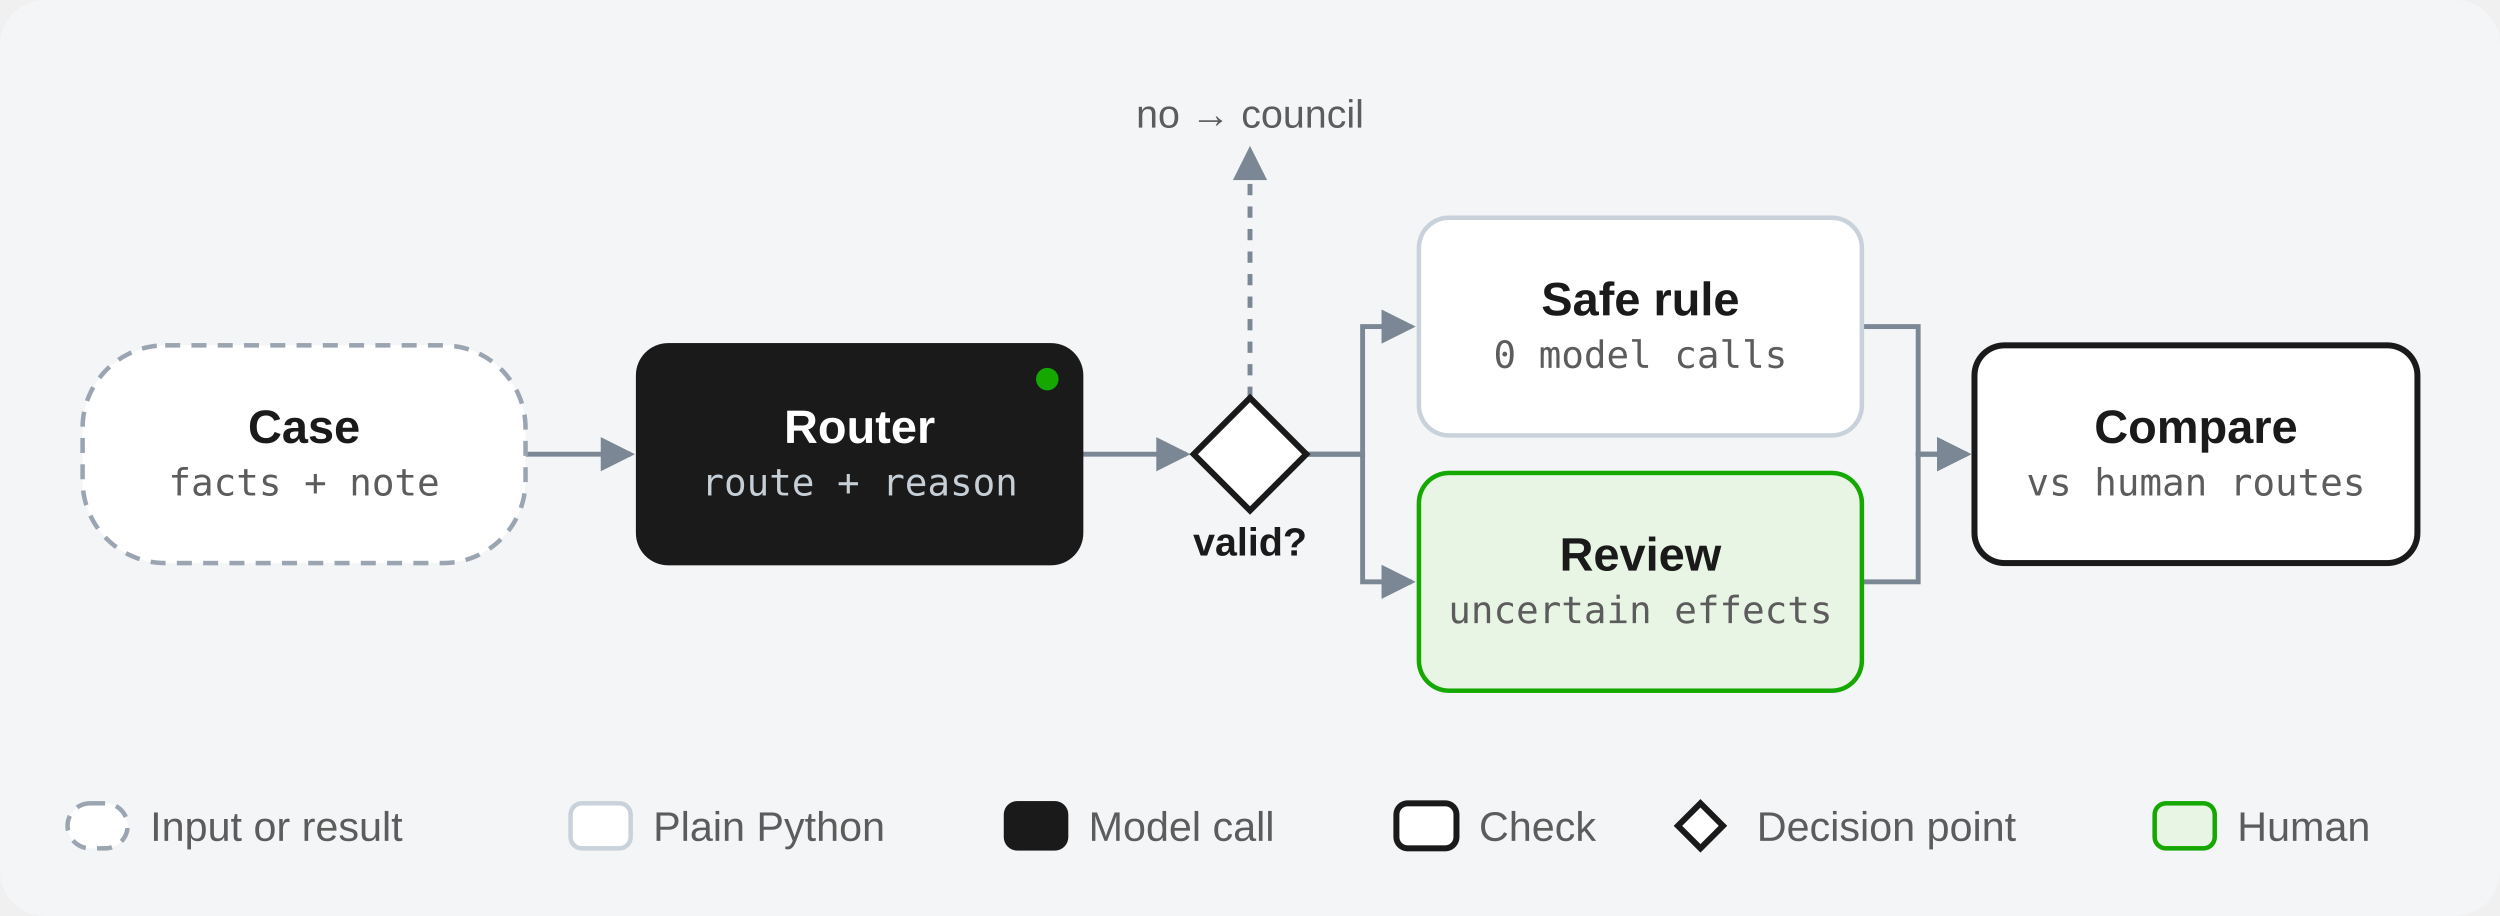
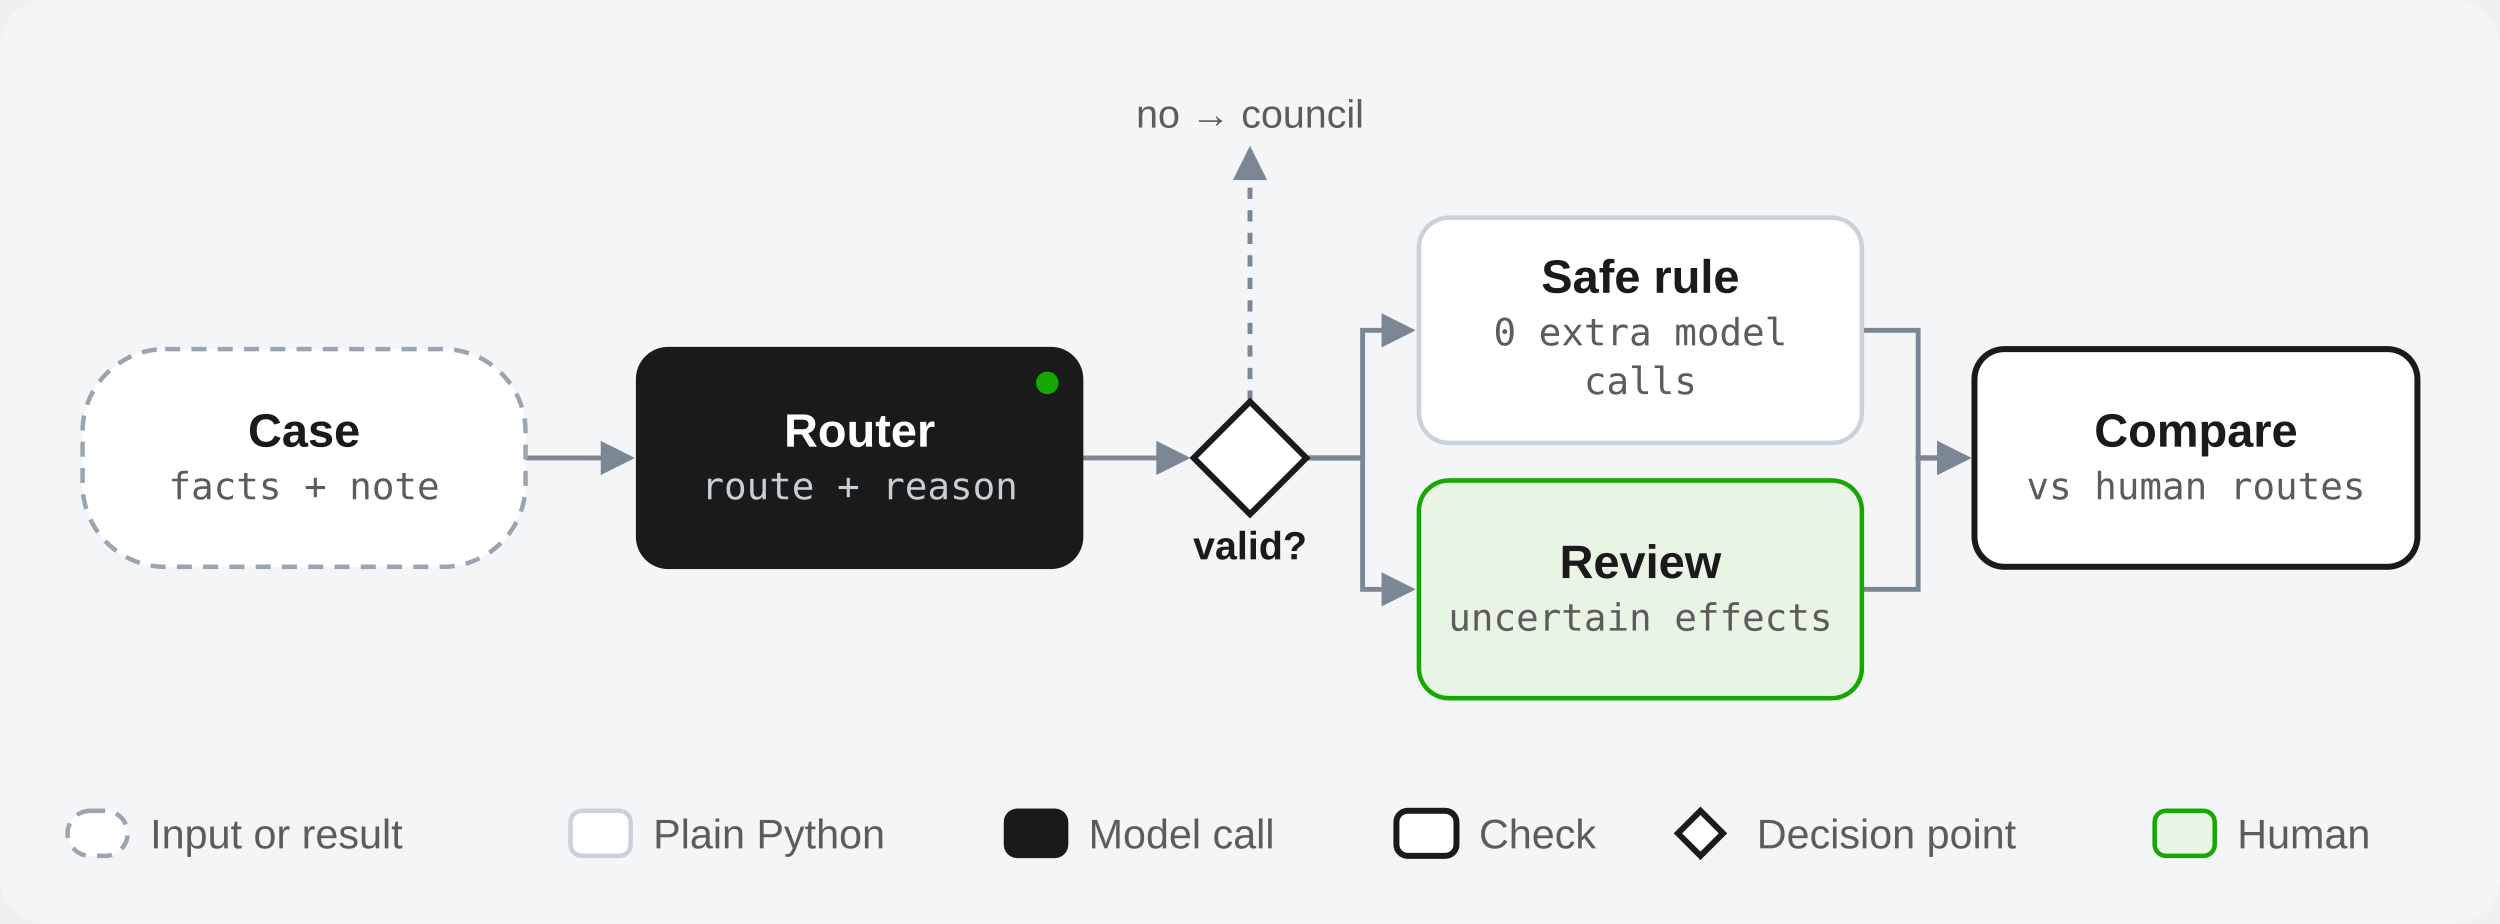
- <svg xmlns="http://www.w3.org/2000/svg" class="dg" role="img" viewBox="0 0 666 244" width="666" height="244">
+ <svg xmlns="http://www.w3.org/2000/svg" class="dg" role="img" viewBox="0 0 666 246" width="666" height="246">
  <style>text{font-family:"Helvetica Neue",Arial,sans-serif}.dg{display:block;max-width:100%;height:auto;margin:0 auto;overflow:visible;font-family:inherit}.dg rect{stroke-width:1.2}.dg-title{font-size:12.5px;font-weight:600;text-anchor:middle;fill:#1a1a1a}.dg-sub{font-family:"SF Mono",Consolas,monospace;font-size:10px;text-anchor:middle;fill:#5c5c5c}.dg-data rect{fill:#fff;stroke:#9aa5b1;stroke-dasharray:4 3}.dg-code rect{fill:#fff;stroke:#c9d2da}.dg-model rect{fill:#1a1a1a;stroke:#1a1a1a}.dg-model .dg-title{fill:#fff}.dg-model .dg-sub{fill:#c6ced6}.dg-dot{fill:#14a800}.dg-check rect{fill:#fff;stroke:#1a1a1a;stroke-width:1.6}.dg-human rect{fill:#e8f5e4;stroke:#14a800}.dg-gate path{fill:#fff;stroke:#1a1a1a;stroke-width:1.6}.dg-gate-label{font-size:10.5px;font-weight:600;text-anchor:middle;fill:#1a1a1a}.dg-edge{fill:none;stroke:#7b8794;stroke-width:1.3}.dg marker path{fill:#7b8794}.dg-exit{stroke-dasharray:3 3}.dg-loop{stroke:#108a00;stroke-dasharray:5 3}.dg-edge-label,.dg-exit-label,.dg-loop-label{font-size:10.5px;fill:#5c5c5c;text-anchor:middle}.dg-loop-label{fill:#108a00;font-weight:600}.dg-start{text-anchor:start}.dg-end{text-anchor:end}.dg-legend-text{font-size:11px;fill:#5c5c5c}</style>
-   <rect width="666" height="244" rx="12" fill="#f3f5f7" />
+   <rect width="666" height="246" rx="12" fill="#f3f5f7" />
  <defs>
    <marker id="arrow" viewBox="0 0 8 8" refX="7" refY="4" markerWidth="7" markerHeight="7" orient="auto-start-reverse">
      <path d="M0 0L8 4L0 8Z" />
    </marker>
  </defs>
  <g transform="translate(20 18)">
-     <path class="dg-edge" d="M120 103H148" marker-end="url(#arrow)" />
-     <path class="dg-edge" d="M268 103H296" marker-end="url(#arrow)" />
-     <path class="dg-edge" d="M328 103H343V69H356" marker-end="url(#arrow)" />
-     <path class="dg-edge" d="M328 103H343V137H356" marker-end="url(#arrow)" />
-     <path class="dg-edge" d="M476 69H491V103H504" marker-end="url(#arrow)" />
-     <path class="dg-edge" d="M476 137H491V103H504" marker-end="url(#arrow)" />
-     <path class="dg-edge dg-exit" d="M313 88V22" marker-end="url(#arrow)" />
+     <path class="dg-edge" d="M120 104H148" marker-end="url(#arrow)" />
+     <path class="dg-edge" d="M268 104H296" marker-end="url(#arrow)" />
+     <path class="dg-edge" d="M328 104H343V70H356" marker-end="url(#arrow)" />
+     <path class="dg-edge" d="M328 104H343V139H356" marker-end="url(#arrow)" />
+     <path class="dg-edge" d="M476 70H491V104H504" marker-end="url(#arrow)" />
+     <path class="dg-edge" d="M476 139H491V104H504" marker-end="url(#arrow)" />
+     <path class="dg-edge dg-exit" d="M313 89V22" marker-end="url(#arrow)" />
    <text class="dg-exit-label" x="313" y="16">no → council</text>
    <g class="dg-data">
-       <rect x="2" y="74" width="118" height="58" rx="22" />
-       <text class="dg-title" x="61" y="100">Case</text>
-       <text class="dg-sub" x="61" y="114">facts + note</text>
+       <rect x="2" y="75" width="118" height="58" rx="22" />
+       <text class="dg-title" x="61" y="101">Case</text>
+       <text class="dg-sub" x="61" y="115">facts + note</text>
    </g>
    <g class="dg-model">
-       <rect x="150" y="74" width="118" height="58" rx="8" />
-       <circle class="dg-dot" cx="259" cy="83" r="3" />
-       <text class="dg-title" x="209" y="100">Router</text>
-       <text class="dg-sub" x="209" y="114">route + reason</text>
+       <rect x="150" y="75" width="118" height="58" rx="8" />
+       <circle class="dg-dot" cx="259" cy="84" r="3" />
+       <text class="dg-title" x="209" y="101">Router</text>
+       <text class="dg-sub" x="209" y="115">route + reason</text>
    </g>
    <g class="dg-gate">
-       <path d="M313 88L328 103L313 118L298 103Z" />
-       <text class="dg-gate-label" x="313" y="130">
+       <path d="M313 89L328 104L313 119L298 104Z" />
+       <text class="dg-gate-label" x="313" y="131">
        <tspan x="313" dy="0">valid?</tspan>
      </text>
    </g>
    <g class="dg-code">
-       <rect x="358" y="40" width="118" height="58" rx="8" />
-       <text class="dg-title" x="417" y="66">Safe rule</text>
-       <text class="dg-sub" x="417" y="80">0 model calls</text>
+       <rect x="358" y="40" width="118" height="60" rx="8" />
+       <text class="dg-title" x="417" y="60">Safe rule</text>
+       <text class="dg-sub" x="417" y="74">0 extra model</text>
+       <text class="dg-sub" x="417" y="87">calls</text>
    </g>
    <g class="dg-human">
-       <rect x="358" y="108" width="118" height="58" rx="8" />
-       <text class="dg-title" x="417" y="134">Review</text>
-       <text class="dg-sub" x="417" y="148">uncertain effects</text>
+       <rect x="358" y="110" width="118" height="58" rx="8" />
+       <text class="dg-title" x="417" y="136">Review</text>
+       <text class="dg-sub" x="417" y="150">uncertain effects</text>
    </g>
    <g class="dg-check">
-       <rect x="506" y="74" width="118" height="58" rx="8" />
-       <text class="dg-title" x="565" y="100">Compare</text>
-       <text class="dg-sub" x="565" y="114">vs human routes</text>
+       <rect x="506" y="75" width="118" height="58" rx="8" />
+       <text class="dg-title" x="565" y="101">Compare</text>
+       <text class="dg-sub" x="565" y="115">vs human routes</text>
    </g>
  </g>
-   <g transform="translate(18 214)">
+   <g transform="translate(18 216)">
    <g class="dg-data">
      <rect x="0" y="0" width="16" height="12" rx="6" />
    </g>
    <text class="dg-legend-text" x="22" y="10">Input or result</text>
    <g class="dg-code">
      <rect x="134" y="0" width="16" height="12" rx="3" />
    </g>
    <text class="dg-legend-text" x="156" y="10">Plain Python</text>
    <g class="dg-model">
      <rect x="250" y="0" width="16" height="12" rx="3" />
    </g>
    <text class="dg-legend-text" x="272" y="10">Model call</text>
    <g class="dg-check">
      <rect x="354" y="0" width="16" height="12" rx="3" />
    </g>
    <text class="dg-legend-text" x="376" y="10">Check</text>
    <g class="dg-gate">
      <path d="M435 0L441 6L435 12L429 6Z" />
    </g>
    <text class="dg-legend-text" x="450" y="10">Decision point</text>
    <g class="dg-human">
      <rect x="556" y="0" width="16" height="12" rx="3" />
    </g>
    <text class="dg-legend-text" x="578" y="10">Human</text>
  </g>
</svg>
